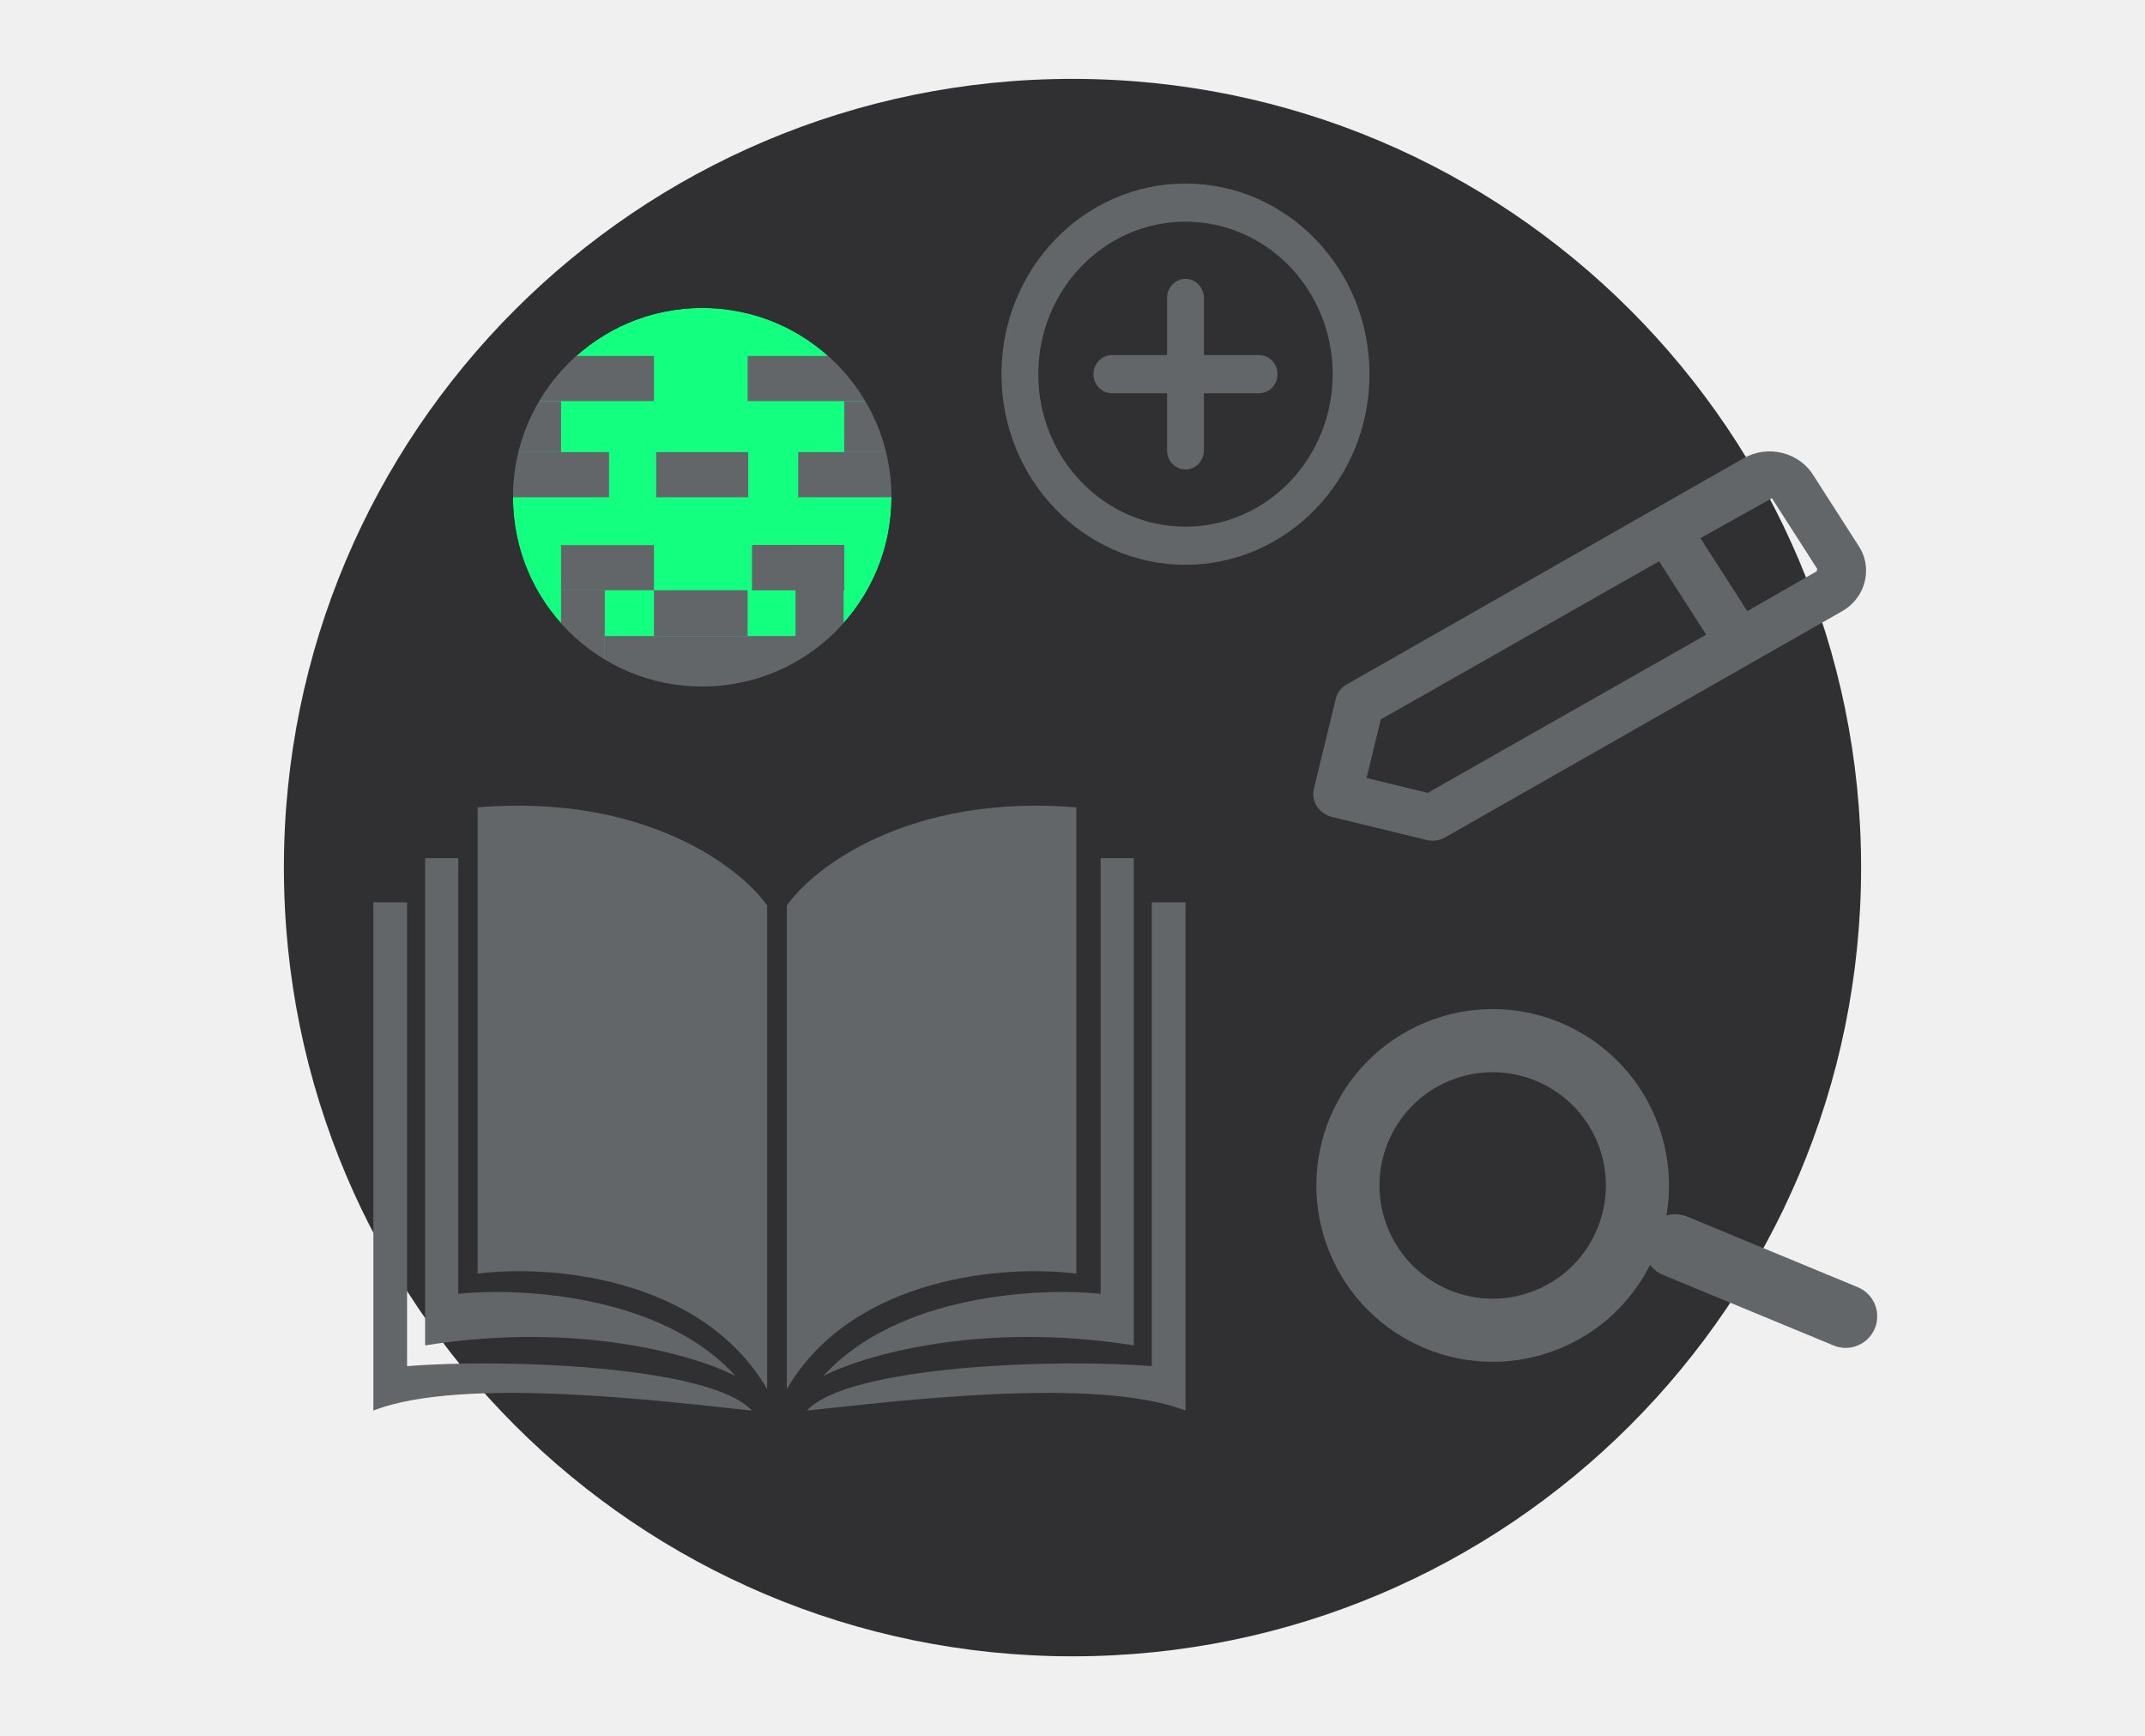
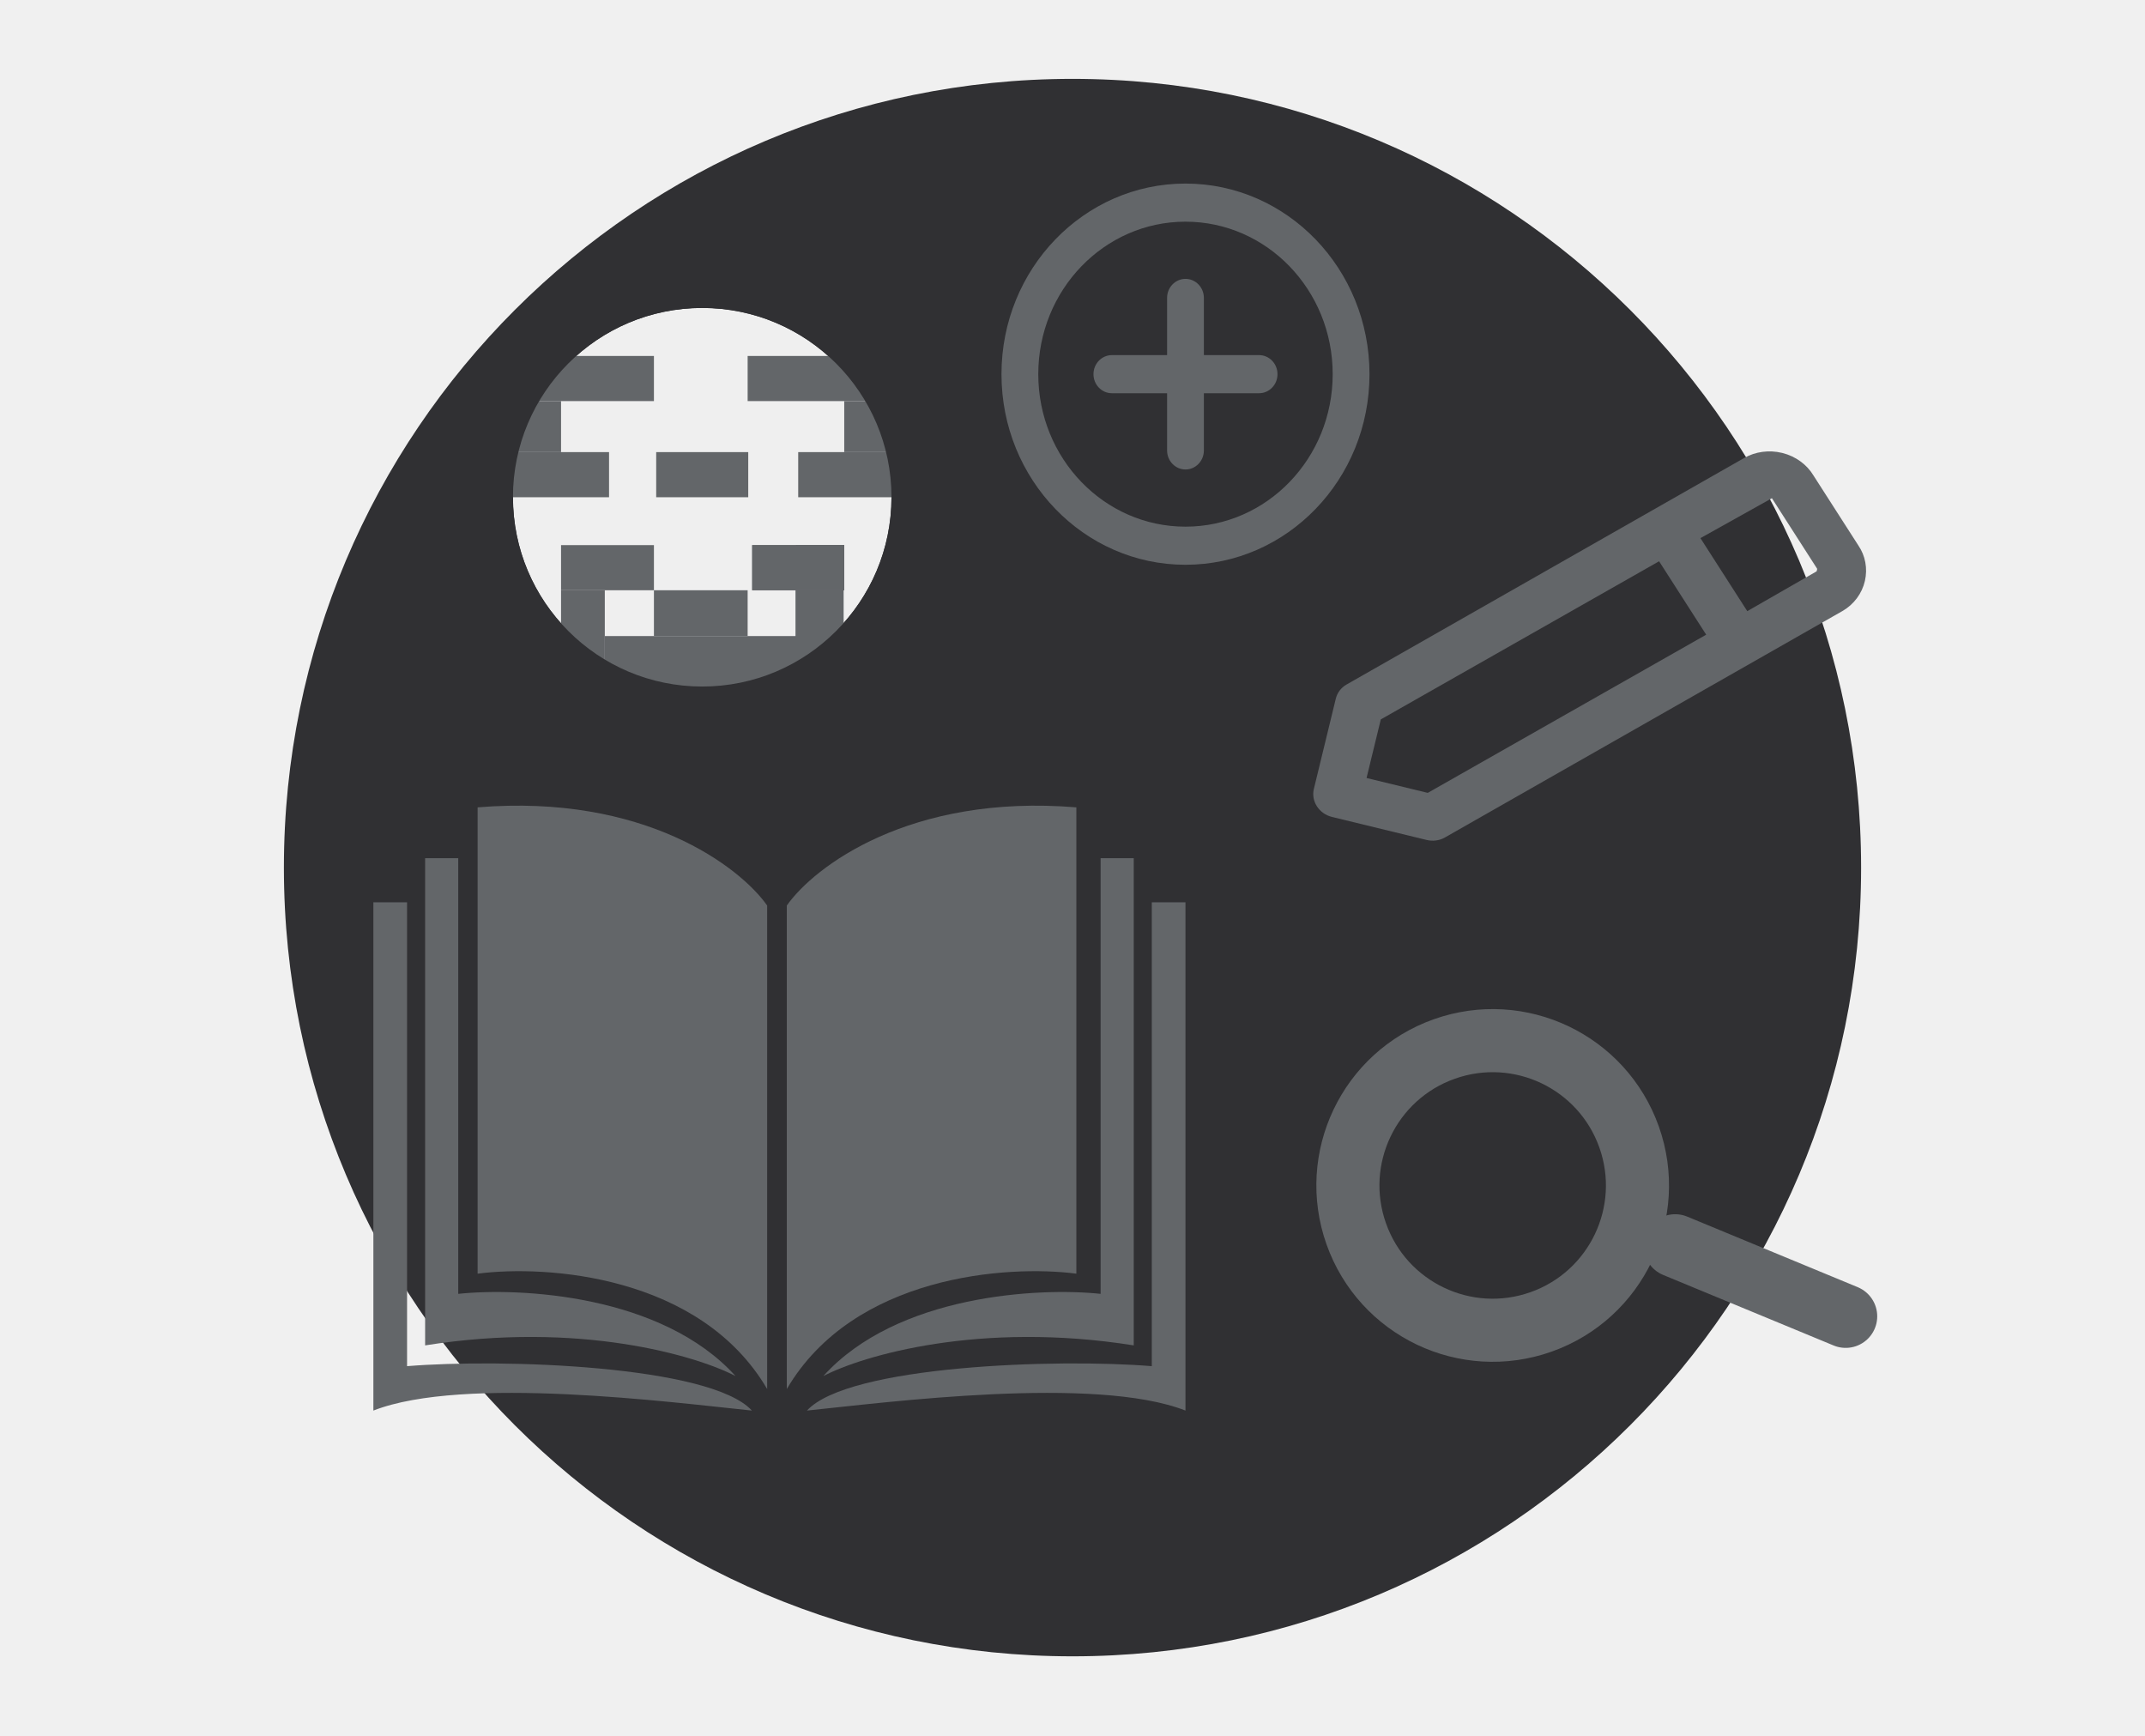
<svg xmlns="http://www.w3.org/2000/svg" width="136" height="110" viewBox="0 0 136 110" fill="none">
  <g clip-path="url(#clip0_876_38488)">
    <path class="illustration-background-fill" fill-rule="evenodd" clip-rule="evenodd" d="M68 5C95.614 5 118 27.386 118 55C118 82.613 95.614 105 68 105C40.387 105 18 82.613 18 55C18 27.386 40.387 5 68 5Z" fill="#303033" />
    <path class="illustration-light-fill" d="M30.282 80.743V51.181C40.861 50.31 46.929 54.967 48.641 57.405V88.056C44.409 80.836 34.638 80.172 30.282 80.743Z" fill="#636669" />
    <path class="illustration-light-fill" d="M68.245 80.743V51.181C57.665 50.31 51.597 54.967 49.886 57.405V88.056C54.117 80.836 63.888 80.172 68.245 80.743Z" fill="#636669" />
    <path class="illustration-light-fill" d="M26.954 85.289C36.724 83.733 44.146 85.937 46.636 87.234C41.968 82.068 32.97 81.607 29.054 82.022V54.405H26.954V85.289Z" fill="#636669" />
    <path class="illustration-light-fill" d="M23.673 89.421C29.399 87.181 42.615 88.903 47.672 89.421C45.058 86.558 31.773 86.113 25.809 86.606V57.199H23.673L23.673 89.421Z" fill="#636669" />
    <path class="illustration-light-fill" d="M71.883 85.289C62.112 83.733 54.69 85.937 52.201 87.234C56.869 82.068 65.867 81.607 69.782 82.022V54.405H71.883V85.289Z" fill="#636669" />
    <path class="illustration-light-fill" d="M75.163 89.421C69.438 87.181 56.221 88.903 51.164 89.421C53.778 86.558 67.064 86.113 73.028 86.606V57.199H75.163L75.163 89.421Z" fill="#636669" />
    <path class="illustration-light-fill" fill-rule="evenodd" clip-rule="evenodd" d="M110.783 38.743L107.813 34.114L112.345 31.584L115.218 36.063C115.225 36.074 115.175 36.206 115.184 36.217L110.783 38.743ZM90.524 50.263L86.644 49.32L87.547 45.606L105.192 35.581L108.178 40.235L90.524 50.263ZM118.241 36.827C118.422 36.036 118.268 35.227 117.83 34.585L114.978 30.14C114.561 29.447 113.852 28.931 113.031 28.721L112.99 28.711C112.165 28.51 111.288 28.63 110.582 29.036L85.381 43.391C85.035 43.587 84.786 43.911 84.695 44.288L83.304 50.009C83.113 50.792 83.629 51.589 84.457 51.79L90.454 53.248C90.851 53.344 91.266 53.289 91.61 53.092L116.822 38.733C117.542 38.317 118.06 37.622 118.241 36.827Z" fill="#636669" />
    <mask id="mask0_876_38488" style="mask-type:alpha" maskUnits="userSpaceOnUse" x="32" y="19" width="25" height="25">
      <circle cx="44.523" cy="31.522" r="12" fill="white" />
    </mask>
    <g mask="url(#mask0_876_38488)">
-       <circle class="illustration-main-fill" cx="44.523" cy="31.522" r="12" fill="#12FF80" />
+       <circle class="illustration-main-fill" cx="44.523" cy="31.522" r="12" fill="#efefef" />
      <rect x="50.465" y="34.557" width="3.062" height="2.861" fill="#636669" />
      <rect x="47.691" y="34.557" width="5.836" height="2.861" fill="#636669" />
      <rect x="47.691" y="34.557" width="5.836" height="2.861" fill="#636669" />
      <rect x="25.779" y="22.566" width="15.682" height="2.861" fill="#636669" />
      <rect x="47.403" y="22.566" width="11.598" height="2.861" fill="#636669" />
      <rect x="29.486" y="25.427" width="6.086" height="3.233" fill="#636669" />
      <rect x="35.572" y="37.418" width="2.774" height="4.936" fill="#636669" />
      <rect x="50.437" y="37.418" width="3.052" height="3.233" fill="#636669" />
      <rect x="38.346" y="40.322" width="17.398" height="3.233" fill="#636669" />
      <rect x="53.527" y="25.427" width="6.086" height="3.233" fill="#636669" />
      <rect x="32.529" y="28.661" width="6.086" height="2.861" fill="#636669" />
      <rect x="50.609" y="28.661" width="6.086" height="2.861" fill="#636669" />
      <rect x="41.605" y="28.661" width="5.836" height="2.861" fill="#636669" />
      <rect x="41.461" y="37.418" width="5.942" height="2.904" fill="#636669" />
      <rect x="35.572" y="34.557" width="5.889" height="2.861" fill="#636669" />
    </g>
    <path class="illustration-light-fill" fill-rule="evenodd" clip-rule="evenodd" d="M86.83 23.72C86.83 30.393 81.607 35.803 75.163 35.803C68.72 35.803 63.497 30.393 63.497 23.72C63.497 17.047 68.72 11.637 75.163 11.637C81.607 11.637 86.83 17.047 86.83 23.72ZM65.83 23.72C65.83 29.059 70.009 33.387 75.163 33.387C80.318 33.387 84.497 29.059 84.497 23.72C84.497 18.381 80.318 14.053 75.163 14.053C70.009 14.053 65.83 18.381 65.83 23.72Z" fill="#636669" />
    <path class="illustration-light-fill" fill-rule="evenodd" clip-rule="evenodd" d="M76.33 22.512H79.83C80.475 22.512 80.997 23.053 80.997 23.72C80.997 24.387 80.475 24.928 79.83 24.928H76.33V28.553C76.33 29.221 75.808 29.762 75.164 29.762C74.519 29.762 73.997 29.221 73.997 28.553V24.928H70.497C69.853 24.928 69.33 24.387 69.33 23.72C69.33 23.053 69.853 22.512 70.497 22.512H73.997V18.887C73.997 18.22 74.519 17.678 75.164 17.678C75.808 17.678 76.33 18.22 76.33 18.887V22.512Z" fill="#636669" />
    <circle class="illustration-background-fill illustration-light-stroke" cx="94.641" cy="75.15" r="9.178" transform="rotate(-19.5258 94.6408 75.1496)" stroke="#636669" stroke-width="4" />
    <line class="illustration-light-stroke" x1="106.212" y1="78.974" x2="117.022" y2="83.447" stroke="#636669" stroke-width="4" stroke-linecap="round" />
  </g>
  <defs>
    <clipPath id="clip0_876_38488">
      <rect width="136" height="110" fill="white" />
    </clipPath>
  </defs>
</svg>
